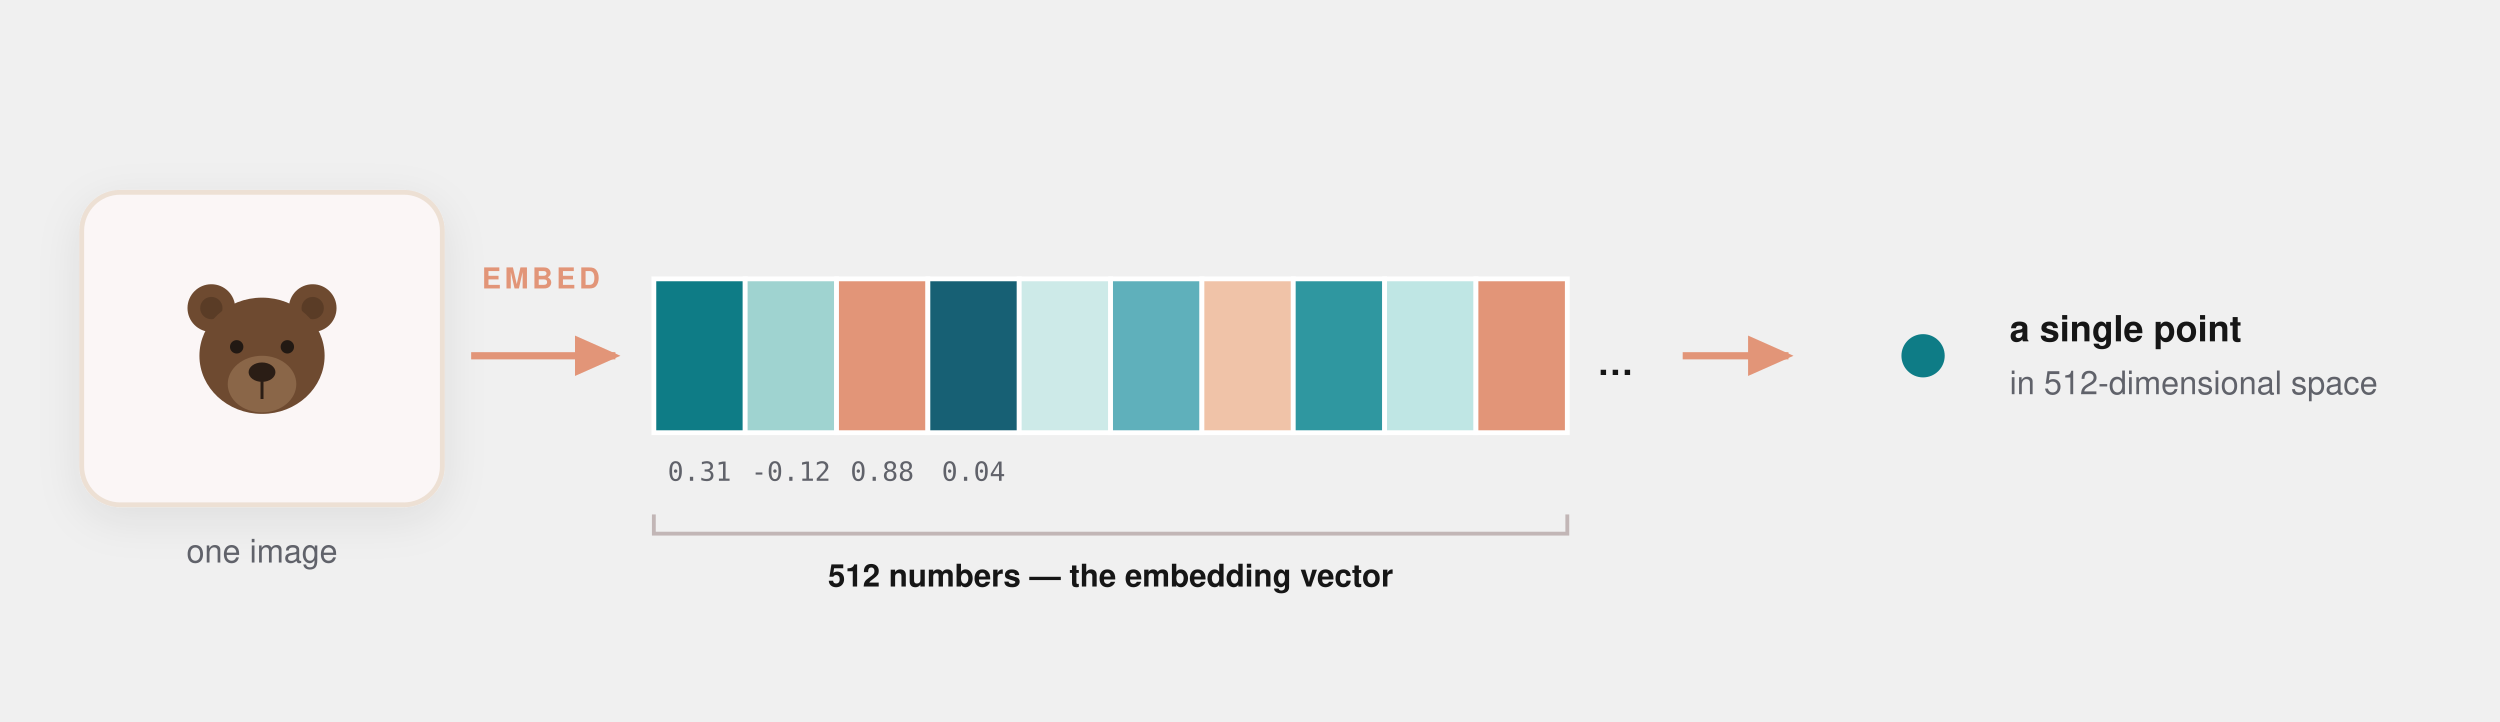
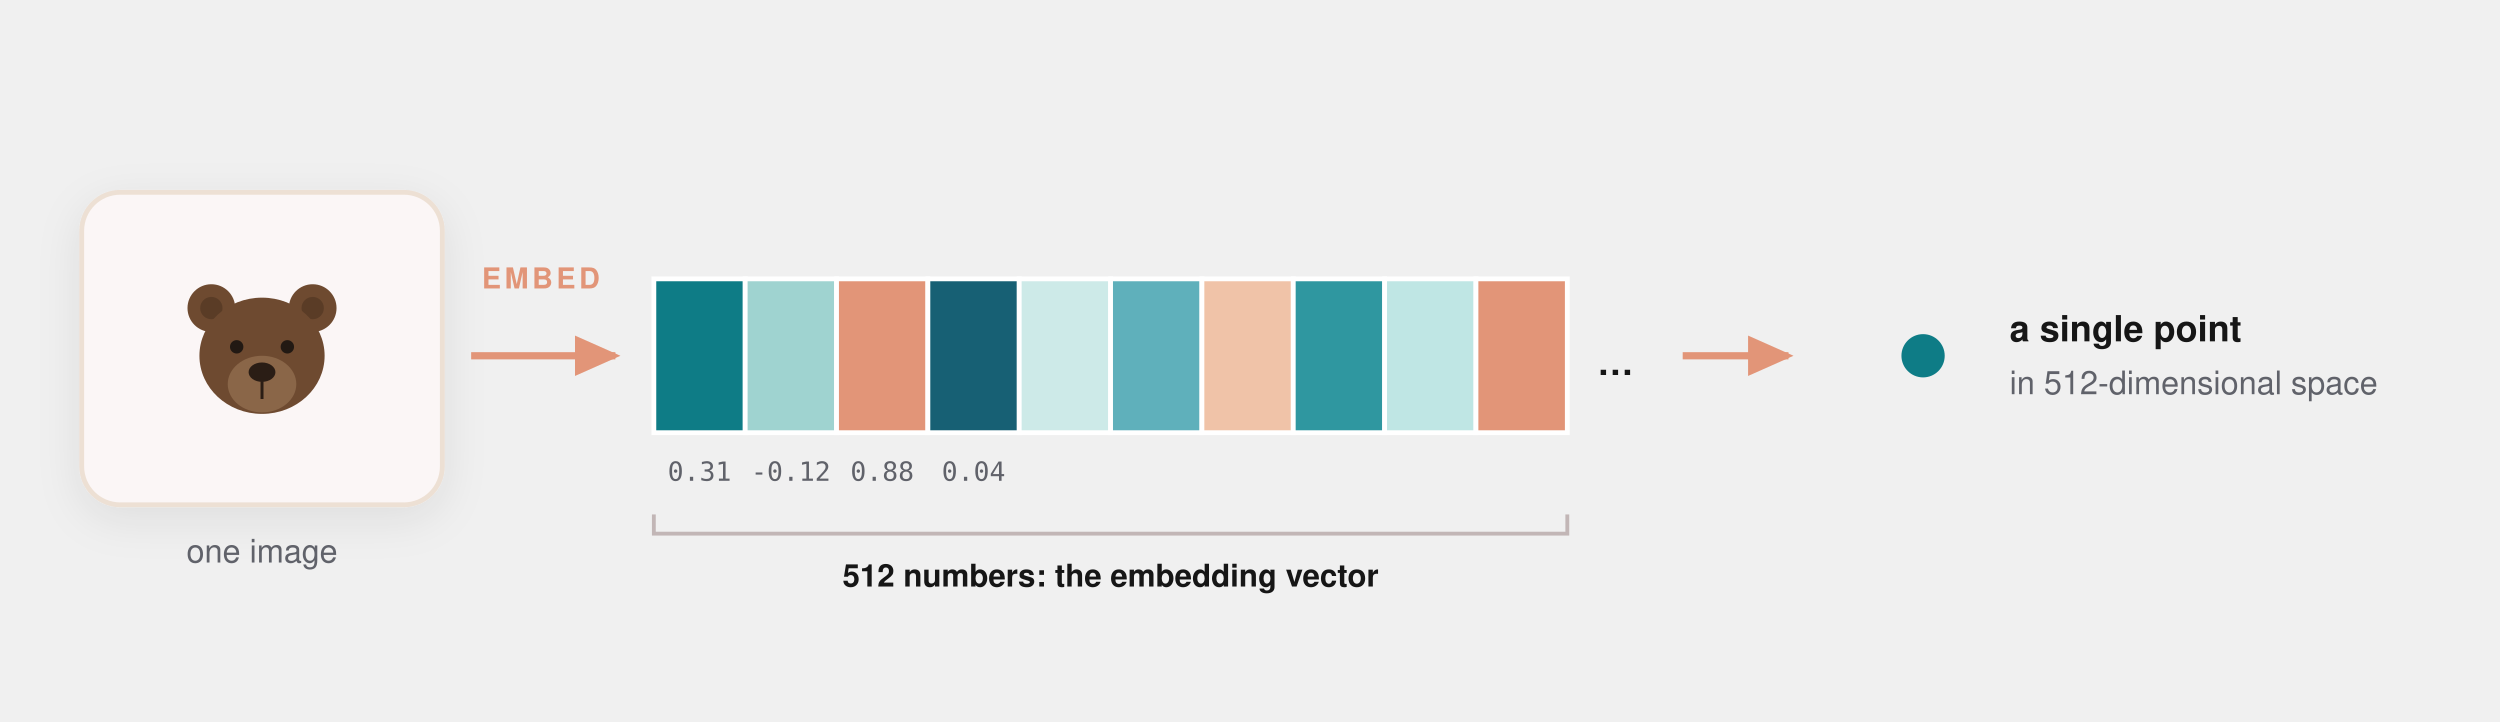
<svg xmlns="http://www.w3.org/2000/svg" viewBox="0 0 1040 300" font-family="Mulish, Helvetica, Arial, sans-serif">
  <defs>
    <marker id="arrow" viewBox="0 0 10 10" refX="8" refY="5" markerWidth="7" markerHeight="7" orient="auto-start-reverse">
      <path d="M0 1 L9 5 L0 9 Z" fill="#e29578" />
    </marker>
    <filter id="cardshadow" x="-20%" y="-20%" width="140%" height="150%">
      <feDropShadow dx="0" dy="5" stdDeviation="9" flood-color="#1c2b28" flood-opacity="0.08" />
    </filter>
    <style>
    .desc { font-size: 13.5px; fill: #60626a; }
    .tag  { font-size: 12px; font-weight: 700; letter-spacing: 0.12em; fill: #e29578; }
    .num  { font-size: 11px; fill: #60626a; font-family: 'DejaVu Sans Mono', monospace; }
    .big  { font-size: 15px; font-weight: 800; fill: #161616; }
    .brk  { font-size: 13px; font-weight: 700; fill: #161616; }
  </style>
    <g id="bearface">
      <circle cx="-34" cy="-32" r="16" fill="#6e4a30" />
      <circle cx="34" cy="-32" r="16" fill="#6e4a30" />
      <circle cx="-34" cy="-32" r="7.5" fill="#5a3c26" />
      <circle cx="34" cy="-32" r="7.5" fill="#5a3c26" />
      <ellipse cx="0" cy="0" rx="42" ry="39" fill="#6e4a30" />
      <ellipse cx="0" cy="19" rx="23" ry="19" fill="#8a6648" />
      <circle cx="-17" cy="-6" r="4.5" fill="#221913" />
      <circle cx="17" cy="-6" r="4.5" fill="#221913" />
      <ellipse cx="0" cy="11" rx="9" ry="6.5" fill="#2a1d15" />
      <path d="M0 17 V29" stroke="#2a1d15" stroke-width="2" />
    </g>
  </defs>
  <rect x="34" y="80" width="150" height="130" rx="16" fill="#fbf6f6" stroke="#ede0d4" stroke-width="2" filter="url(#cardshadow)" />
  <g transform="translate(109,148) scale(0.62)">
    <use href="#bearface" />
  </g>
  <text class="desc" x="109" y="234" text-anchor="middle">one image</text>
  <text class="tag" x="225" y="120" text-anchor="middle">EMBED</text>
  <line x1="196" y1="148" x2="256" y2="148" stroke="#e29578" stroke-width="3" marker-end="url(#arrow)" />
  <g stroke="#ffffff" stroke-width="2">
    <rect x="272" y="116" width="38" height="64" fill="#0e7c86" />
    <rect x="310" y="116" width="38" height="64" fill="#9fd3d0" />
    <rect x="348" y="116" width="38" height="64" fill="#e29578" />
    <rect x="386" y="116" width="38" height="64" fill="#176074" />
    <rect x="424" y="116" width="38" height="64" fill="#cdeae8" />
    <rect x="462" y="116" width="38" height="64" fill="#5fb0bb" />
    <rect x="500" y="116" width="38" height="64" fill="#f0c3a8" />
    <rect x="538" y="116" width="38" height="64" fill="#2f97a0" />
    <rect x="576" y="116" width="38" height="64" fill="#bfe6e4" />
    <rect x="614" y="116" width="38" height="64" fill="#e29578" />
  </g>
  <text class="num" x="291" y="200" text-anchor="middle">0.31</text>
  <text class="num" x="329" y="200" text-anchor="middle">-0.12</text>
  <text class="num" x="367" y="200" text-anchor="middle">0.88</text>
  <text class="num" x="405" y="200" text-anchor="middle">0.04</text>
  <text class="big" x="672" y="156" text-anchor="middle">…</text>
  <path d="M272 214 V222 H652 V214" fill="none" stroke="#c2b6b6" stroke-width="1.6" />
-   <text class="brk" x="462" y="244" text-anchor="middle">512 numbers — the embedding vector</text>
+   <text class="brk" x="462" y="244" text-anchor="middle">512 numbers: the embedding vector</text>
  <line x1="700" y1="148" x2="744" y2="148" stroke="#e29578" stroke-width="3" marker-end="url(#arrow)" />
  <circle cx="800" cy="148" r="9" fill="#0e7c86" />
  <text class="big" x="836" y="142">a single point</text>
  <text class="desc" x="836" y="164">in 512-dimensional space</text>
</svg>
